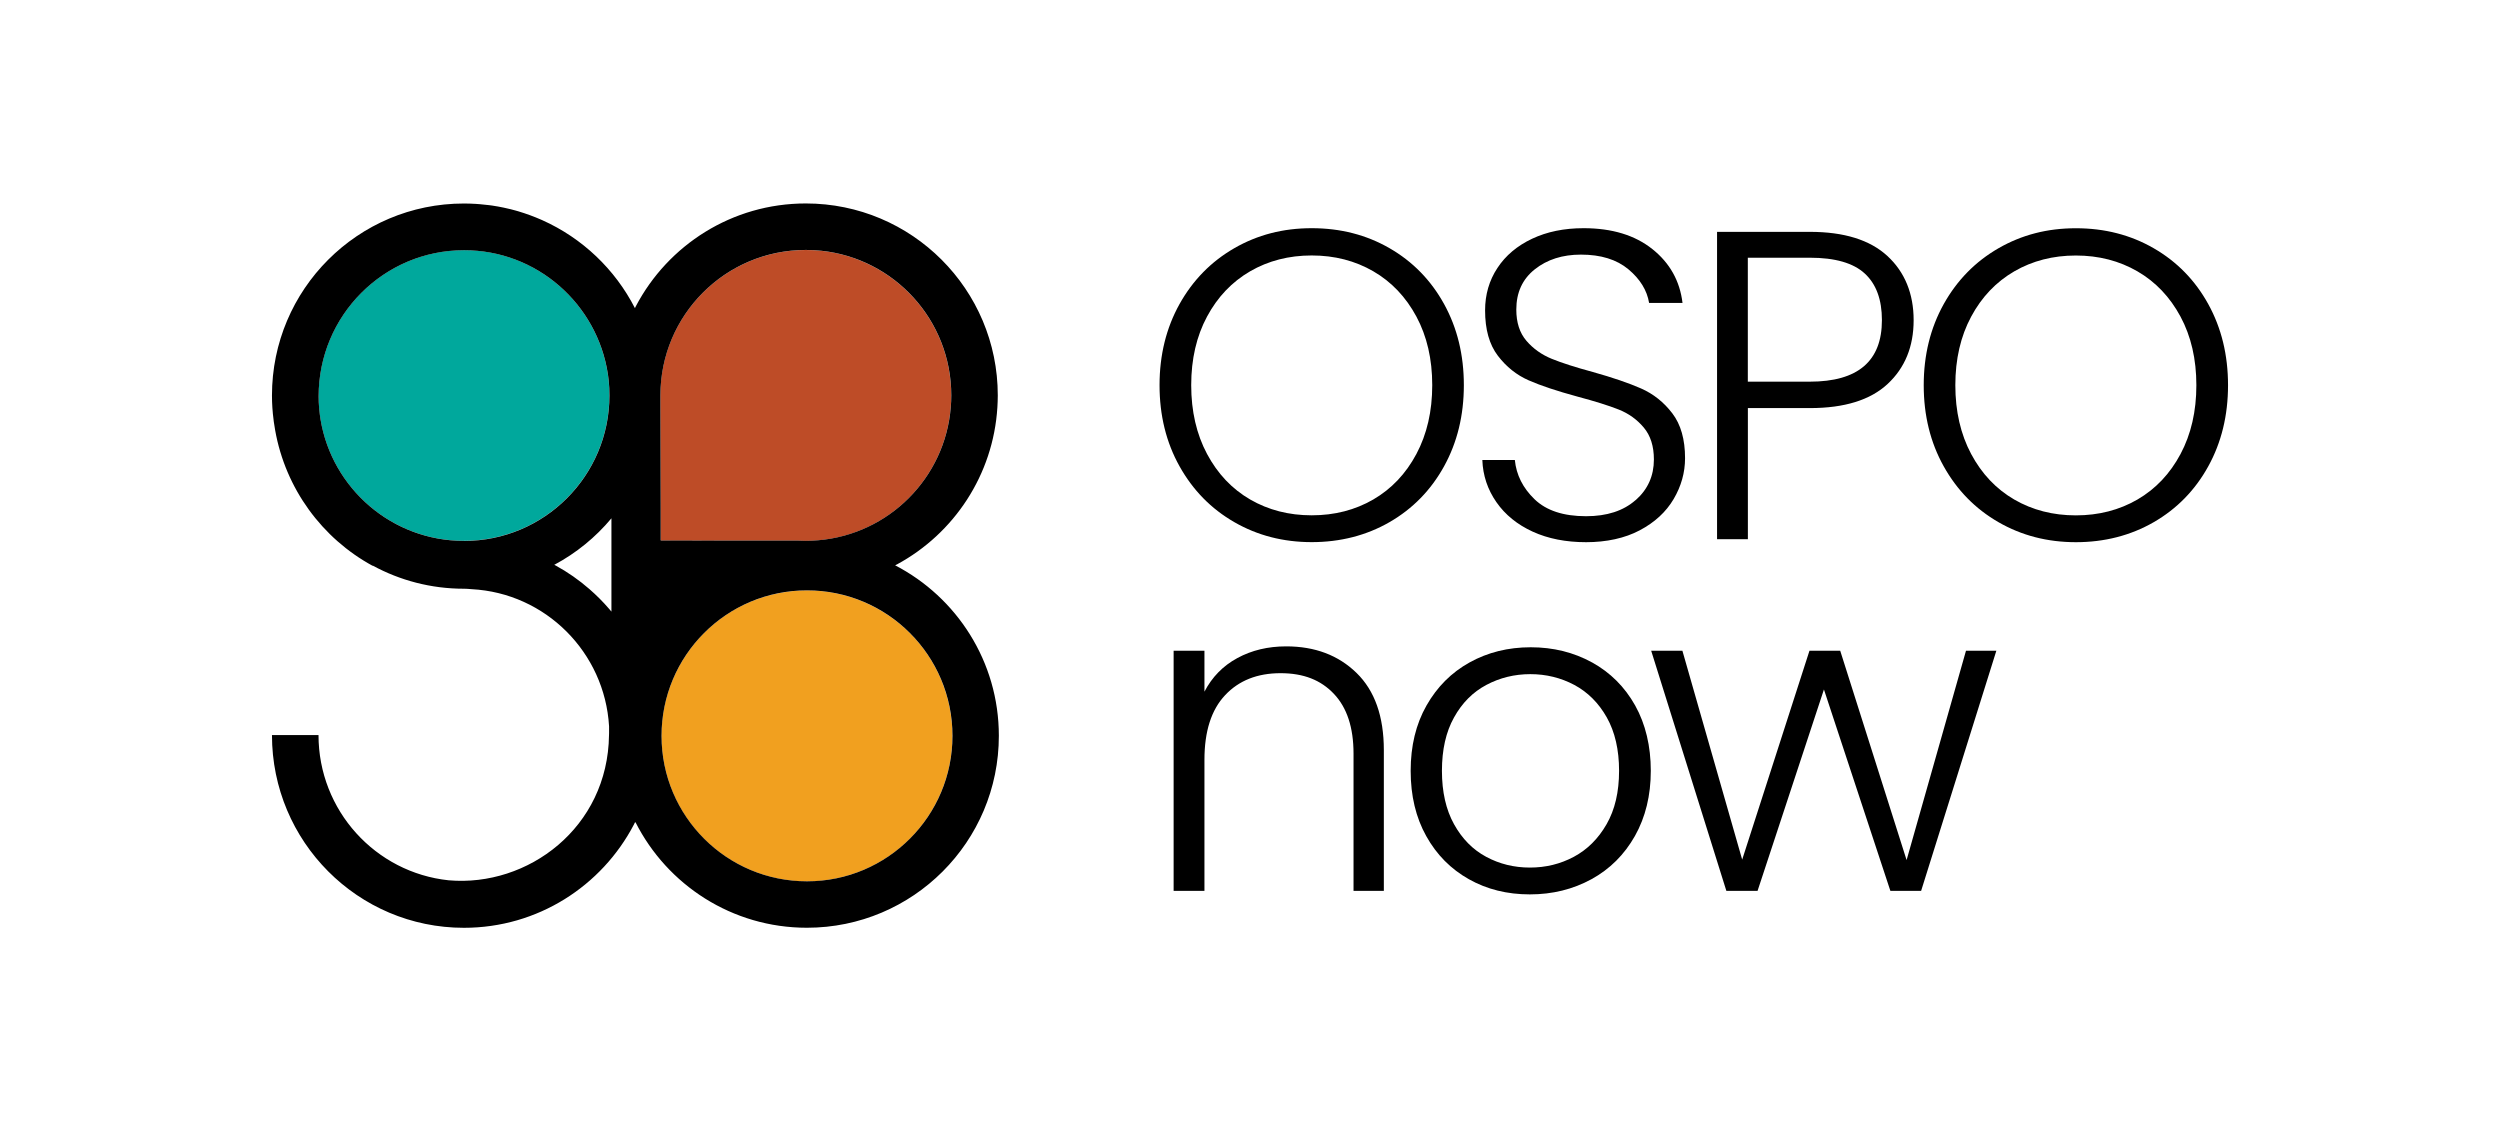
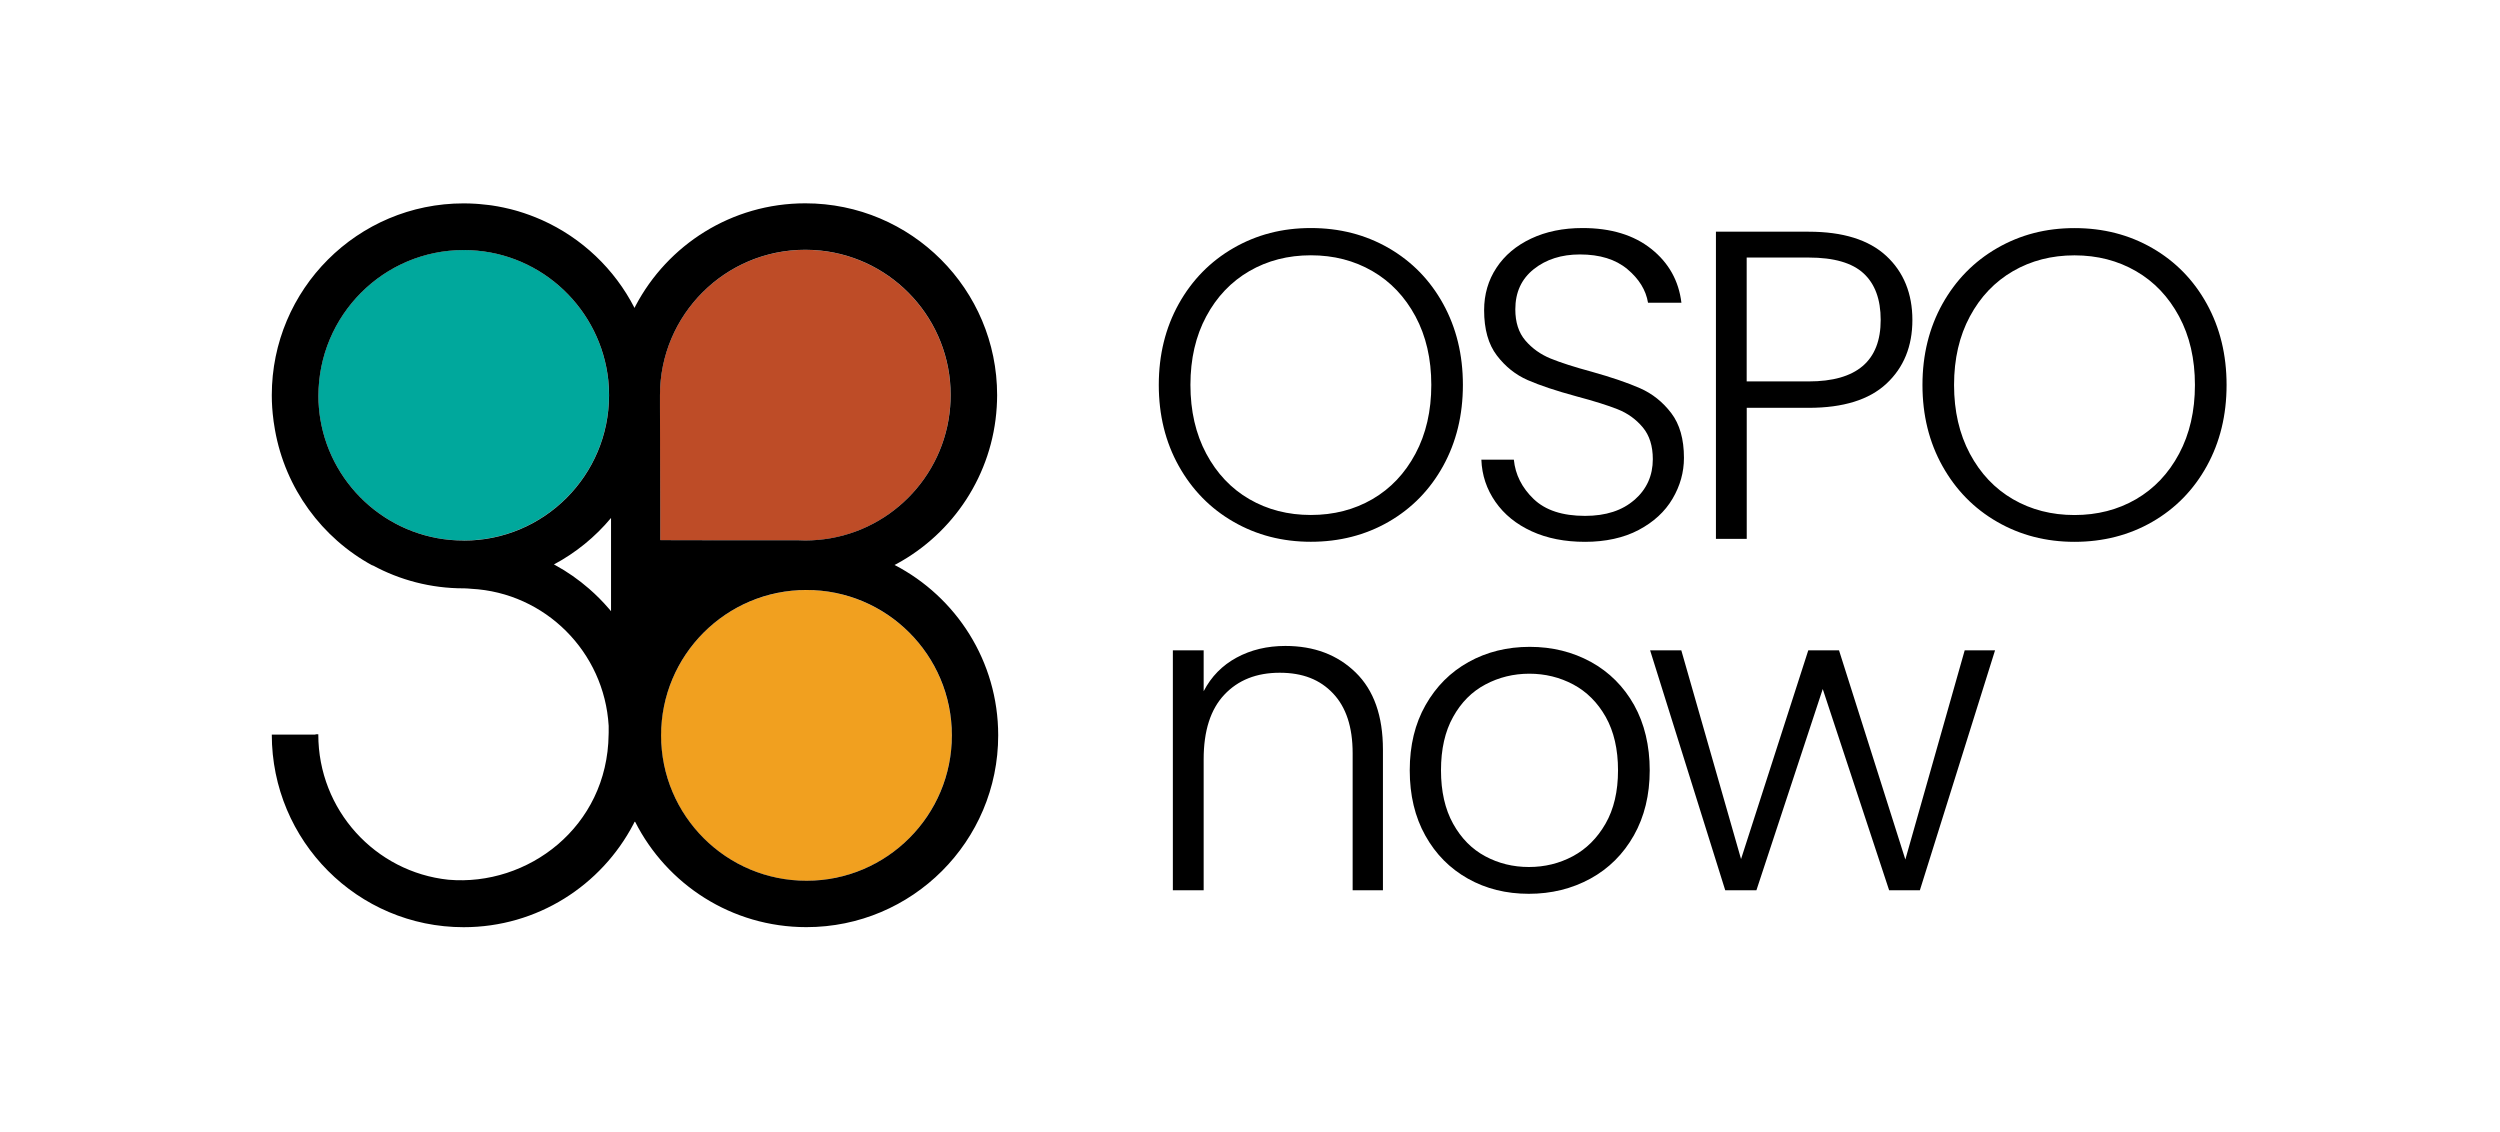
- <svg xmlns="http://www.w3.org/2000/svg" id="Layer_1" data-name="Layer 1" viewBox="0 0 443.71 200.78">
-   <defs>
-     <style>
-       .cls-1 {
-         fill: none;
-       }
- 
-       .cls-2 {
-         fill: #00a89c;
-       }
- 
-       .cls-3 {
-         fill: #f1a01f;
-       }
- 
-       .cls-4 {
-         fill: #be4c27;
-       }
-     </style>
-   </defs>
-   <path d="m256.3,82.76c2.34-4.24,3.51-9.04,3.51-14.4s-1.17-10.16-3.51-14.4c-2.34-4.24-5.57-7.54-9.68-9.91-4.11-2.37-8.71-3.55-13.81-3.55s-9.62,1.18-13.74,3.55c-4.11,2.37-7.35,5.67-9.72,9.91-2.36,4.24-3.55,9.04-3.55,14.4s1.18,10.16,3.55,14.4c2.37,4.24,5.6,7.54,9.72,9.91,4.11,2.37,8.69,3.55,13.74,3.55s9.7-1.18,13.81-3.55c4.11-2.37,7.34-5.67,9.68-9.91Zm-12.56,5.89c-3.23,1.87-6.87,2.81-10.93,2.81s-7.7-.94-10.93-2.81c-3.22-1.87-5.77-4.56-7.65-8.08-1.87-3.51-2.81-7.58-2.81-12.21s.94-8.69,2.81-12.17c1.87-3.49,4.42-6.16,7.65-8.04,3.23-1.87,6.87-2.81,10.93-2.81s7.7.94,10.93,2.81c3.23,1.87,5.77,4.55,7.65,8.04,1.87,3.49,2.81,7.54,2.81,12.17s-.94,8.7-2.81,12.21c-1.87,3.51-4.42,6.2-7.65,8.08Z" />
-   <path d="m290.28,88.77c-2.16,1.9-5.08,2.85-8.78,2.85-4.01,0-7.05-1-9.13-3-2.08-2-3.25-4.33-3.51-6.98h-5.77c.1,2.76.94,5.25,2.5,7.49,1.56,2.24,3.71,3.98,6.44,5.23,2.73,1.25,5.89,1.87,9.48,1.87s6.87-.7,9.52-2.11c2.65-1.4,4.66-3.25,6.01-5.54,1.35-2.29,2.03-4.71,2.03-7.26,0-3.33-.75-5.98-2.26-7.96-1.51-1.98-3.36-3.45-5.54-4.41-2.18-.96-5.05-1.94-8.58-2.93-3.07-.83-5.5-1.61-7.29-2.34-1.79-.73-3.29-1.8-4.49-3.2-1.2-1.4-1.79-3.25-1.79-5.54,0-3.02,1.09-5.4,3.28-7.14,2.19-1.74,4.92-2.61,8.19-2.61,3.54,0,6.35.87,8.43,2.61,2.08,1.74,3.3,3.73,3.67,5.97h5.93c-.47-3.9-2.25-7.09-5.35-9.56-3.1-2.47-7.16-3.71-12.21-3.71-3.44,0-6.48.62-9.13,1.87-2.65,1.25-4.71,2.98-6.16,5.19-1.46,2.21-2.19,4.72-2.19,7.53,0,3.38.75,6.06,2.26,8.04,1.51,1.98,3.33,3.43,5.47,4.37s5.02,1.9,8.66,2.89c3.12.83,5.57,1.6,7.33,2.3,1.77.7,3.25,1.77,4.45,3.2,1.2,1.43,1.79,3.32,1.79,5.66,0,2.91-1.08,5.32-3.24,7.22Z" />
-   <path d="m310.22,72.43h11c6.14,0,10.74-1.43,13.81-4.29,3.07-2.86,4.61-6.63,4.61-11.31s-1.55-8.53-4.65-11.39-7.69-4.29-13.77-4.29h-16.47v54.55h5.47v-23.25Zm0-26.69h11c4.48,0,7.73.94,9.75,2.81,2.03,1.87,3.04,4.63,3.04,8.27,0,7.28-4.26,10.92-12.8,10.92h-11v-22.01Z" />
-   <path d="m391.93,53.97c-2.34-4.24-5.57-7.54-9.68-9.91-4.11-2.37-8.71-3.55-13.81-3.55s-9.62,1.18-13.74,3.55c-4.11,2.37-7.35,5.67-9.72,9.91-2.36,4.24-3.55,9.04-3.55,14.4s1.18,10.16,3.55,14.4c2.37,4.24,5.6,7.54,9.72,9.91,4.11,2.37,8.69,3.55,13.74,3.55s9.7-1.18,13.81-3.55c4.11-2.37,7.34-5.67,9.68-9.91,2.34-4.24,3.51-9.04,3.51-14.4s-1.17-10.16-3.51-14.4Zm-4.92,26.61c-1.87,3.51-4.42,6.2-7.65,8.08-3.23,1.87-6.87,2.81-10.93,2.81s-7.7-.94-10.93-2.81c-3.22-1.87-5.77-4.56-7.65-8.08-1.87-3.51-2.81-7.58-2.81-12.21s.94-8.69,2.81-12.17c1.87-3.49,4.42-6.16,7.65-8.04,3.23-1.87,6.87-2.81,10.93-2.81s7.7.94,10.93,2.81c3.23,1.87,5.77,4.55,7.65,8.04,1.87,3.49,2.81,7.54,2.81,12.17s-.94,8.7-2.81,12.21Z" />
-   <path d="m228.28,114.72c-3.23,0-6.11.69-8.66,2.07-2.55,1.38-4.5,3.37-5.85,5.97v-7.26h-5.47v42.61h5.47v-23.26c0-5.05,1.22-8.87,3.67-11.47,2.44-2.6,5.72-3.9,9.83-3.9s7.16,1.22,9.48,3.67c2.32,2.45,3.48,5.98,3.48,10.61v24.35h5.38v-24.97c0-5.98-1.61-10.55-4.84-13.7-3.23-3.15-7.39-4.72-12.49-4.72Z" />
-   <path d="m282.56,117.57c-3.25-1.79-6.88-2.69-10.88-2.69s-7.63.9-10.85,2.69c-3.23,1.79-5.77,4.34-7.65,7.65-1.88,3.31-2.81,7.17-2.81,11.59s.92,8.29,2.77,11.59c1.84,3.31,4.37,5.85,7.57,7.65,3.2,1.8,6.8,2.69,10.81,2.69s7.65-.9,10.93-2.69c3.27-1.79,5.85-4.36,7.73-7.69,1.87-3.33,2.81-7.18,2.81-11.55s-.93-8.29-2.77-11.59c-1.85-3.3-4.4-5.85-7.65-7.65Zm2.58,28.72c-1.48,2.58-3.42,4.5-5.81,5.78-2.4,1.28-4.99,1.91-7.8,1.91s-5.4-.64-7.76-1.91c-2.37-1.27-4.27-3.2-5.7-5.78-1.43-2.57-2.15-5.74-2.15-9.48s.71-6.91,2.15-9.48c1.43-2.58,3.34-4.5,5.74-5.77,2.39-1.27,5-1.91,7.8-1.91s5.41.64,7.8,1.91c2.39,1.28,4.32,3.2,5.77,5.77,1.45,2.58,2.18,5.74,2.18,9.48s-.74,6.91-2.22,9.48Z" />
-   <polygon points="338.39 152.65 326.61 115.5 321.15 115.5 309.21 152.57 298.6 115.5 293.06 115.5 306.4 158.11 311.94 158.11 323.72 122.37 335.51 158.11 340.97 158.11 354.32 115.5 348.93 115.5 338.39 152.65" />
-   <rect x="117.2" y="86.76" width="0" height="3.51" />
-   <path class="cls-2" d="m108.16,70.18c0-.89-.05-1.77-.13-2.64,0-.06-.02-.12-.02-.17-.04-.34-.08-.67-.13-1-1.9-12.44-12.6-21.97-25.52-21.97-14.26,0-25.82,11.61-25.82,25.92,0,.71.04,1.41.09,2.11h0c.03.38.07.75.12,1.12,0,.07.02.14.03.21.03.23.07.46.1.68,2.03,12.23,12.65,21.55,25.46,21.55,14.26,0,25.82-11.56,25.82-25.82Z" />
-   <path d="m117.2,92.4s.02.02.03.04c-.01-.01-.02-.03-.03-.04h0Z" />
-   <circle class="cls-3" cx="143.22" cy="130.6" r="25.82" transform="translate(-26.17 36.4) rotate(-13.28)" />
-   <path class="cls-4" d="m126.73,95.96h14.91c.46.02.91.04,1.38.04.73,0,1.46-.04,2.17-.1,12.55-1.05,22.54-11.06,23.55-23.62.06-.69.09-1.39.09-2.1,0-13.35-10.13-24.32-23.11-25.67-.89-.09-1.79-.14-2.7-.14-14.26,0-25.82,11.56-25.82,25.82v2.1l.05,18h0v2.18h0v3.44s.02.03.04.04l9.44.02h0Z" />
-   <path class="cls-1" d="m126.73,95.96h14.91c.46.02.91.04,1.38.04.73,0,1.46-.04,2.17-.1,12.55-1.05,22.54-11.06,23.55-23.62.06-.69.09-1.39.09-2.1,0-13.35-10.13-24.32-23.11-25.67-.89-.09-1.79-.14-2.7-.14-14.26,0-25.82,11.56-25.82,25.82v2.1l.05,18h0v2.18h0v3.44s.02.03.04.04l9.44.02h0Z" />
-   <path class="cls-1" d="m117.2,92.4s.02.02.03.04c-.01-.01-.02-.03-.03-.04h0Z" />
-   <rect class="cls-1" x="117.2" y="86.76" width="0" height="3.51" />
-   <path class="cls-1" d="m108.16,70.18c0-.89-.05-1.77-.13-2.64,0-.06-.02-.12-.02-.17-.04-.34-.08-.67-.13-1-1.9-12.44-12.6-21.97-25.52-21.97-14.26,0-25.82,11.61-25.82,25.92,0,.71.04,1.41.09,2.11h0c.03.38.07.75.12,1.12,0,.07.02.14.03.21.03.23.07.46.1.68,2.03,12.23,12.65,21.55,25.46,21.55,14.26,0,25.82-11.56,25.82-25.82Z" />
-   <circle class="cls-1" cx="143.22" cy="130.6" r="25.82" transform="translate(-26.17 36.4) rotate(-13.28)" />
-   <path d="m158.87,100.34c.12-.06.25-.12.37-.19,10.05-5.45,17.04-15.82,17.78-27.87.04-.69.07-1.39.07-2.1,0-18.82-15.25-34.07-34.07-34.07-13.1,0-24.46,7.39-30.16,18.23-.06.11-.11.23-.17.35-3.53-6.9-9.34-12.43-16.44-15.61-.05-.02-.11-.05-.16-.07-1.32-.58-2.68-1.08-4.08-1.5-.16-.05-.32-.09-.49-.14-.56-.16-1.12-.3-1.69-.42-.15-.03-.29-.07-.44-.1-.68-.14-1.36-.27-2.06-.37-.18-.03-.36-.04-.54-.07-.54-.07-1.08-.13-1.63-.17-.22-.02-.44-.04-.66-.05-.7-.04-1.4-.07-2.11-.07-.02,0-.03,0-.05,0,0,0,0,0,0,0,0,0,0,0,0,0-18.82,0-34.07,15.25-34.07,34.07,0,1.48.1,2.93.29,4.36.01.09.02.18.03.27.07.51.15,1.01.24,1.51,1.84,10.42,8.35,19.22,17.3,24.09.01,0,.03-.01.05-.02,4.81,2.61,10.31,4.09,16.16,4.09.05,0,.09,0,.13,0-.01,0-.03,0-.04,0,.43,0,.71.04,1.28.08,13.11.69,23.62,11.2,24.39,24.34v1.2c0,.12-.01.23-.01.35-.2,16.45-14.39,27-28.45,25.78-12.99-1.36-23.11-12.38-23.11-25.78h0s-.49,0-.49,0h-7.77c0,18.9,15.25,34.21,34.07,34.21,13.1,0,24.46-7.42,30.16-18.31.07-.13.13-.27.2-.41h.1c5.62,11.1,17.12,18.71,30.41,18.71,18.82,0,34.07-15.25,34.07-34.07,0-13.17-7.48-24.59-18.42-30.26Zm-76.52-4.34c-12.8,0-23.43-9.32-25.46-21.55-.04-.23-.07-.46-.1-.68,0-.07-.02-.14-.03-.21-.05-.37-.09-.75-.12-1.12h0c-.06-.7-.09-1.4-.09-2.11,0-14.32,11.56-25.92,25.82-25.92,12.92,0,23.62,9.53,25.52,21.97.05.33.09.67.13,1,0,.06.02.12.02.17.09.87.13,1.75.13,2.64,0,14.26-11.56,25.82-25.82,25.82Zm26.17-3.6v16.15c-.12-.14-.23-.27-.35-.41-.02-.02-.03-.04-.05-.06h0c-1.08-1.26-2.25-2.43-3.5-3.52-1.85-1.61-3.87-3.03-6.04-4.21l-.2-.1s0,0-.01,0c3.9-2.08,7.34-4.89,10.15-8.26v.41Zm8.69-5.64h0v3.51h0v-3.51Zm0,5.64h0s.02.02.03.04c-.01-.01-.02-.02-.03-.04Zm.05,3.5v-3.44h0v-2.18h0l-.05-18v-2.1c0-14.26,11.56-25.82,25.82-25.82.91,0,1.81.05,2.7.14,12.99,1.35,23.11,12.33,23.11,25.67,0,.71-.03,1.4-.09,2.1-1.01,12.56-11,22.57-23.55,23.62-.72.06-1.44.1-2.17.1-.46,0-.92-.01-1.38-.04h-14.91s-9.44-.02-9.44-.02c-.02-.01-.04-.02-.04-.04Zm25.97,60.52c-14.26,0-25.82-11.56-25.82-25.82s11.56-25.82,25.82-25.82,25.82,11.56,25.82,25.82-11.56,25.82-25.82,25.82Z" />
+ <svg xmlns="http://www.w3.org/2000/svg" width="100%" height="100%" viewBox="0 0 444 201" version="1.1" xml:space="preserve" style="fill-rule:evenodd;clip-rule:evenodd;stroke-linejoin:round;stroke-miterlimit:2;">
+   <path d="M256.3,82.76C258.64,78.52 259.81,73.72 259.81,68.36C259.81,63 258.64,58.2 256.3,53.96C253.96,49.72 250.73,46.42 246.62,44.05C242.51,41.68 237.91,40.5 232.81,40.5C227.71,40.5 223.19,41.68 219.07,44.05C214.96,46.42 211.72,49.72 209.35,53.96C206.99,58.2 205.8,63 205.8,68.36C205.8,73.72 206.98,78.52 209.35,82.76C211.72,87 214.95,90.3 219.07,92.67C223.18,95.04 227.76,96.22 232.81,96.22C237.86,96.22 242.51,95.04 246.62,92.67C250.73,90.3 253.96,87 256.3,82.76ZM243.74,88.65C240.51,90.52 236.87,91.46 232.81,91.46C228.75,91.46 225.11,90.52 221.88,88.65C218.66,86.78 216.11,84.09 214.23,80.57C212.36,77.06 211.42,72.99 211.42,68.36C211.42,63.73 212.36,59.67 214.23,56.19C216.1,52.7 218.65,50.03 221.88,48.15C225.11,46.28 228.75,45.34 232.81,45.34C236.87,45.34 240.51,46.28 243.74,48.15C246.97,50.02 249.51,52.7 251.39,56.19C253.26,59.68 254.2,63.73 254.2,68.36C254.2,72.99 253.26,77.06 251.39,80.57C249.52,84.08 246.97,86.77 243.74,88.65Z" style="fill-rule:nonzero;" />
+   <path d="M290.28,88.77C288.12,90.67 285.2,91.62 281.5,91.62C277.49,91.62 274.45,90.62 272.37,88.62C270.29,86.62 269.12,84.29 268.86,81.64L263.09,81.64C263.19,84.4 264.03,86.89 265.59,89.13C267.15,91.37 269.3,93.11 272.03,94.36C274.76,95.61 277.92,96.23 281.51,96.23C285.1,96.23 288.38,95.53 291.03,94.12C293.68,92.72 295.69,90.87 297.04,88.58C298.39,86.29 299.07,83.87 299.07,81.32C299.07,77.99 298.32,75.34 296.81,73.36C295.3,71.38 293.45,69.91 291.27,68.95C289.09,67.99 286.22,67.01 282.69,66.02C279.62,65.19 277.19,64.41 275.4,63.68C273.61,62.95 272.11,61.88 270.91,60.48C269.71,59.08 269.12,57.23 269.12,54.94C269.12,51.92 270.21,49.54 272.4,47.8C274.59,46.06 277.32,45.19 280.59,45.19C284.13,45.19 286.94,46.06 289.02,47.8C291.1,49.54 292.32,51.53 292.69,53.77L298.62,53.77C298.15,49.87 296.37,46.68 293.27,44.21C290.17,41.74 286.11,40.5 281.06,40.5C277.62,40.5 274.58,41.12 271.93,42.37C269.28,43.62 267.22,45.35 265.77,47.56C264.31,49.77 263.58,52.28 263.58,55.09C263.58,58.47 264.33,61.15 265.84,63.13C267.35,65.11 269.17,66.56 271.31,67.5C273.45,68.44 276.33,69.4 279.97,70.39C283.09,71.22 285.54,71.99 287.3,72.69C289.07,73.39 290.55,74.46 291.75,75.89C292.95,77.32 293.54,79.21 293.54,81.55C293.54,84.46 292.46,86.87 290.3,88.77L290.28,88.77Z" style="fill-rule:nonzero;" />
+   <path d="M310.22,72.43L321.22,72.43C327.36,72.43 331.96,71 335.03,68.14C338.1,65.28 339.64,61.51 339.64,56.83C339.64,52.15 338.09,48.3 334.99,45.44C331.89,42.58 327.3,41.15 321.22,41.15L304.75,41.15L304.75,95.7L310.22,95.7L310.22,72.43ZM310.22,45.74L321.22,45.74C325.7,45.74 328.95,46.68 330.97,48.55C333,50.42 334.01,53.18 334.01,56.82C334.01,64.1 329.75,67.74 321.21,67.74L310.21,67.74L310.21,45.73L310.22,45.74Z" style="fill-rule:nonzero;" />
+   <path d="M391.93,53.97C389.59,49.73 386.36,46.43 382.25,44.06C378.14,41.69 373.54,40.51 368.44,40.51C363.34,40.51 358.82,41.69 354.7,44.06C350.59,46.43 347.35,49.73 344.98,53.97C342.62,58.21 341.43,63.01 341.43,68.37C341.43,73.73 342.61,78.53 344.98,82.77C347.35,87.01 350.58,90.31 354.7,92.68C358.81,95.05 363.39,96.23 368.44,96.23C373.49,96.23 378.14,95.05 382.25,92.68C386.36,90.31 389.59,87.01 391.93,82.77C394.27,78.53 395.44,73.73 395.44,68.37C395.44,63.01 394.27,58.21 391.93,53.97ZM387.01,80.58C385.14,84.09 382.59,86.78 379.36,88.66C376.13,90.53 372.49,91.47 368.43,91.47C364.37,91.47 360.73,90.53 357.5,88.66C354.28,86.79 351.73,84.1 349.85,80.58C347.98,77.07 347.04,73 347.04,68.37C347.04,63.74 347.98,59.68 349.85,56.2C351.72,52.71 354.27,50.04 357.5,48.16C360.73,46.29 364.37,45.35 368.43,45.35C372.49,45.35 376.13,46.29 379.36,48.16C382.59,50.03 385.13,52.71 387.01,56.2C388.88,59.69 389.82,63.74 389.82,68.37C389.82,73 388.88,77.07 387.01,80.58Z" style="fill-rule:nonzero;" />
+   <path d="M228.28,114.72C225.05,114.72 222.17,115.41 219.62,116.79C217.07,118.17 215.12,120.16 213.77,122.76L213.77,115.5L208.3,115.5L208.3,158.11L213.77,158.11L213.77,134.85C213.77,129.8 214.99,125.98 217.44,123.38C219.88,120.78 223.16,119.48 227.27,119.48C231.38,119.48 234.43,120.7 236.75,123.15C239.07,125.6 240.23,129.13 240.23,133.76L240.23,158.11L245.61,158.11L245.61,133.14C245.61,127.16 244,122.59 240.77,119.44C237.54,116.29 233.38,114.72 228.28,114.72Z" style="fill-rule:nonzero;" />
+   <path d="M282.56,117.57C279.31,115.78 275.68,114.88 271.68,114.88C267.68,114.88 264.05,115.78 260.83,117.57C257.6,119.36 255.06,121.91 253.18,125.22C251.3,128.53 250.37,132.39 250.37,136.81C250.37,141.23 251.29,145.1 253.14,148.4C254.98,151.71 257.51,154.25 260.71,156.05C263.91,157.85 267.51,158.74 271.52,158.74C275.53,158.74 279.17,157.84 282.45,156.05C285.72,154.26 288.3,151.69 290.18,148.36C292.05,145.03 292.99,141.18 292.99,136.81C292.99,132.44 292.06,128.52 290.22,125.22C288.37,121.92 285.82,119.37 282.57,117.57L282.56,117.57ZM285.14,146.29C283.66,148.87 281.72,150.79 279.33,152.07C276.93,153.35 274.34,153.98 271.53,153.98C268.72,153.98 266.13,153.34 263.77,152.07C261.4,150.8 259.5,148.87 258.07,146.29C256.64,143.72 255.92,140.55 255.92,136.81C255.92,133.07 256.63,129.9 258.07,127.33C259.5,124.75 261.41,122.83 263.81,121.56C266.2,120.29 268.81,119.65 271.61,119.65C274.41,119.65 277.02,120.29 279.41,121.56C281.8,122.84 283.73,124.76 285.18,127.33C286.63,129.91 287.36,133.07 287.36,136.81C287.36,140.55 286.62,143.72 285.14,146.29Z" style="fill-rule:nonzero;" />
+   <path d="M338.39,152.65L326.61,115.5L321.15,115.5L309.21,152.57L298.6,115.5L293.06,115.5L306.4,158.11L311.94,158.11L323.72,122.37L335.51,158.11L340.97,158.11L354.32,115.5L348.93,115.5L338.39,152.65Z" style="fill-rule:nonzero;" />
+   <path d="M108.16,70.18C108.16,69.29 108.11,68.41 108.03,67.54C108.03,67.48 108.01,67.42 108.01,67.37C107.97,67.03 107.93,66.7 107.88,66.37C105.98,53.93 95.28,44.4 82.36,44.4C68.1,44.4 56.54,56.01 56.54,70.32C56.54,71.03 56.58,71.73 56.63,72.43C56.66,72.81 56.7,73.18 56.75,73.55C56.75,73.62 56.77,73.69 56.78,73.76C56.81,73.99 56.85,74.22 56.88,74.44C58.91,86.67 69.53,95.99 82.34,95.99C96.6,95.99 108.16,84.43 108.16,70.17L108.16,70.18Z" style="fill:rgb(0,168,156);fill-rule:nonzero;" />
+   <path d="M117.2,92.4C117.2,92.4 117.22,92.42 117.23,92.44C117.22,92.43 117.21,92.41 117.2,92.4Z" style="fill-rule:nonzero;" />
+   <g transform="matrix(0.973259,-0.22971,0.22971,0.973259,-26.17,36.4)">
+     <circle cx="143.22" cy="130.6" r="25.82" style="fill:rgb(241,160,31);" />
+   </g>
+   <path d="M126.73,95.96L141.64,95.96C142.1,95.98 142.55,96 143.02,96C143.75,96 144.48,95.96 145.19,95.9C157.74,94.85 167.73,84.84 168.74,72.28C168.8,71.59 168.83,70.89 168.83,70.18C168.83,56.83 158.7,45.86 145.72,44.51C144.83,44.42 143.93,44.37 143.02,44.37C128.76,44.37 117.2,55.93 117.2,70.19L117.2,72.29L117.25,90.29L117.25,95.91C117.25,95.91 117.27,95.94 117.29,95.95L126.73,95.97L126.73,95.96Z" style="fill:rgb(190,76,39);fill-rule:nonzero;" />
+   <path d="M126.73,95.96L141.64,95.96C142.1,95.98 142.55,96 143.02,96C143.75,96 144.48,95.96 145.19,95.9C157.74,94.85 167.73,84.84 168.74,72.28C168.8,71.59 168.83,70.89 168.83,70.18C168.83,56.83 158.7,45.86 145.72,44.51C144.83,44.42 143.93,44.37 143.02,44.37C128.76,44.37 117.2,55.93 117.2,70.19L117.2,72.29L117.25,90.29L117.25,95.91C117.25,95.91 117.27,95.94 117.29,95.95L126.73,95.97L126.73,95.96Z" style="fill:none;fill-rule:nonzero;" />
+   <path d="M117.2,92.4C117.2,92.4 117.22,92.42 117.23,92.44C117.22,92.43 117.21,92.41 117.2,92.4Z" style="fill:none;fill-rule:nonzero;" />
+   <path d="M108.16,70.18C108.16,69.29 108.11,68.41 108.03,67.54C108.03,67.48 108.01,67.42 108.01,67.37C107.97,67.03 107.93,66.7 107.88,66.37C105.98,53.93 95.28,44.4 82.36,44.4C68.1,44.4 56.54,56.01 56.54,70.32C56.54,71.03 56.58,71.73 56.63,72.43C56.66,72.81 56.7,73.18 56.75,73.55C56.75,73.62 56.77,73.69 56.78,73.76C56.81,73.99 56.85,74.22 56.88,74.44C58.91,86.67 69.53,95.99 82.34,95.99C96.6,95.99 108.16,84.43 108.16,70.17L108.16,70.18Z" style="fill:none;fill-rule:nonzero;" />
+   <g transform="matrix(0.973259,-0.22971,0.22971,0.973259,-26.17,36.4)">
+     <circle cx="143.22" cy="130.6" r="25.82" style="fill:none;" />
+   </g>
+   <path d="M56.53,130.41C56.53,130.426 56.53,130.443 56.53,130.46C56.53,143.86 66.65,154.88 79.64,156.24C93.7,157.46 107.89,146.91 108.09,130.46C108.09,130.34 108.1,130.23 108.1,130.11L108.1,128.91C107.33,115.77 96.82,105.26 83.71,104.57C83.158,104.531 82.878,104.492 82.47,104.49C82.457,104.49 82.443,104.49 82.43,104.49L82.34,104.49C76.49,104.49 70.99,103.01 66.18,100.4C66.16,100.41 66.14,100.42 66.13,100.42C57.18,95.55 50.67,86.75 48.83,76.33C48.74,75.83 48.66,75.33 48.59,74.82L48.56,74.55C48.37,73.12 48.27,71.67 48.27,70.19C48.27,51.37 63.52,36.12 82.34,36.12L82.39,36.12C83.1,36.12 83.8,36.15 84.5,36.19C84.72,36.2 84.94,36.22 85.16,36.24C85.71,36.28 86.25,36.34 86.79,36.41C86.97,36.44 87.15,36.45 87.33,36.48C88.03,36.58 88.71,36.71 89.39,36.85C89.54,36.88 89.68,36.92 89.83,36.95C90.4,37.07 90.96,37.21 91.52,37.37C91.69,37.42 91.85,37.46 92.01,37.51C93.41,37.93 94.77,38.43 96.09,39.01C96.14,39.03 96.2,39.06 96.25,39.08C103.35,42.26 109.16,47.79 112.69,54.69C112.75,54.57 112.8,54.45 112.86,54.34C118.56,43.5 129.92,36.11 143.02,36.11C161.84,36.11 177.09,51.36 177.09,70.18C177.09,70.89 177.06,71.59 177.02,72.28C176.28,84.33 169.29,94.7 159.24,100.15C159.122,100.219 158.993,100.278 158.875,100.338C169.807,106.01 177.28,117.426 177.28,130.59C177.28,149.41 162.03,164.66 143.21,164.66C129.92,164.66 118.42,157.05 112.8,145.95L112.7,145.95C112.63,146.09 112.57,146.23 112.5,146.36C106.8,157.25 95.44,164.67 82.34,164.67C63.52,164.67 48.27,149.36 48.27,130.46L56.04,130.46C56.04,130.46 56.041,130.443 56.042,130.41L56.53,130.41ZM143.23,156.42C157.49,156.42 169.05,144.86 169.05,130.6C169.05,116.34 157.49,104.78 143.23,104.78C128.97,104.78 117.41,116.34 117.41,130.6C117.41,144.86 128.97,156.42 143.23,156.42ZM117.26,95.89C117.26,95.91 117.28,95.92 117.3,95.93L126.74,95.95L141.65,95.95C142.11,95.98 142.57,95.99 143.03,95.99C143.76,95.99 144.48,95.95 145.2,95.89C157.75,94.84 167.74,84.83 168.75,72.27C168.81,71.57 168.84,70.88 168.84,70.17C168.84,56.83 158.72,45.85 145.73,44.5C144.84,44.41 143.94,44.36 143.03,44.36C128.77,44.36 117.21,55.92 117.21,70.18L117.21,72.28L117.26,90.28L117.26,95.89ZM117.21,92.4C117.22,92.42 117.23,92.43 117.24,92.44C117.23,92.42 117.21,92.4 117.21,92.4ZM82.35,96L82.35,96.01C96.61,96.01 108.17,84.45 108.17,70.19C108.17,69.3 108.13,68.42 108.04,67.55C108.04,67.5 108.02,67.44 108.02,67.38C107.98,67.05 107.94,66.71 107.89,66.38C105.99,53.94 95.29,44.41 82.37,44.41C68.11,44.41 56.55,56.01 56.55,70.33C56.55,71.04 56.58,71.74 56.64,72.44C56.67,72.81 56.71,73.19 56.76,73.56C56.77,73.63 56.79,73.7 56.79,73.77C56.82,73.99 56.85,74.22 56.89,74.45C58.92,86.68 69.55,96 82.35,96ZM108.52,108.55L108.52,91.99C105.71,95.36 102.27,98.17 98.37,100.25L98.38,100.25L98.58,100.35C100.75,101.53 102.77,102.95 104.62,104.56C105.87,105.65 107.04,106.82 108.12,108.08C108.14,108.1 108.15,108.12 108.17,108.14C108.29,108.28 108.4,108.41 108.52,108.55Z" />
</svg>
